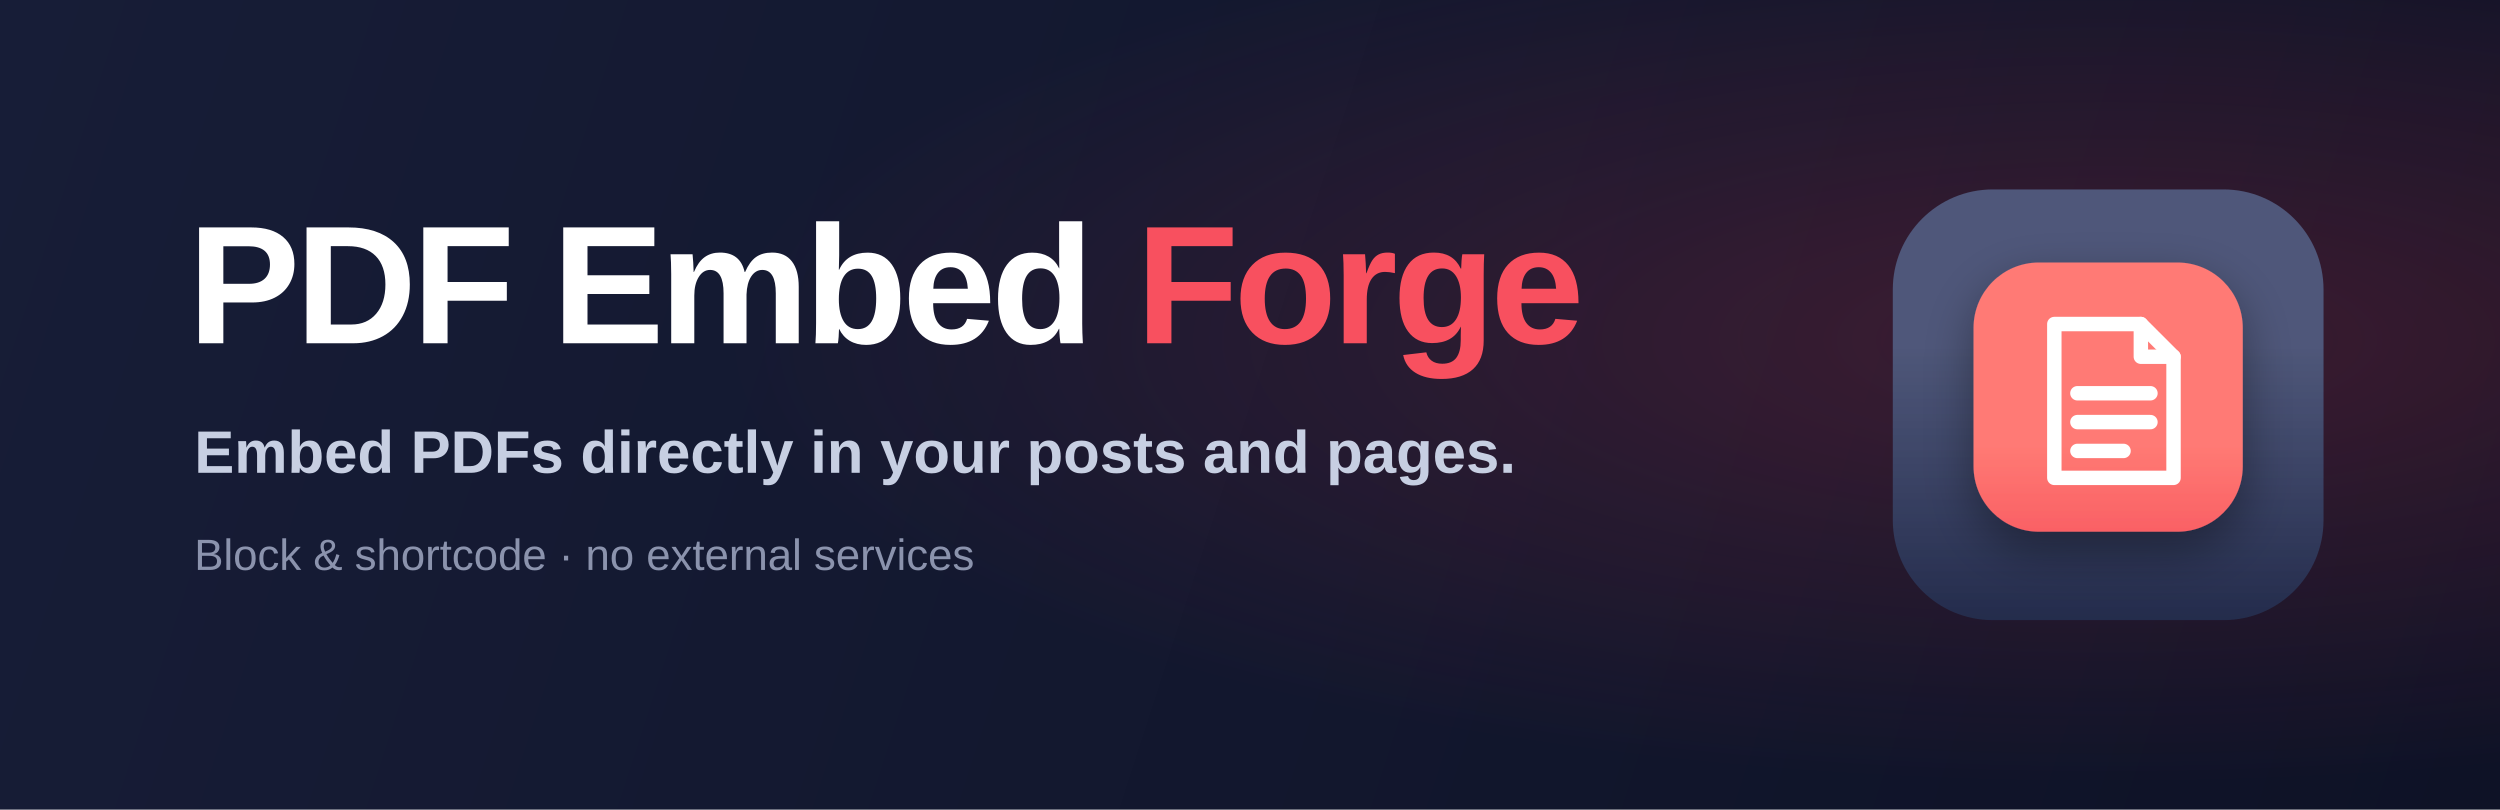
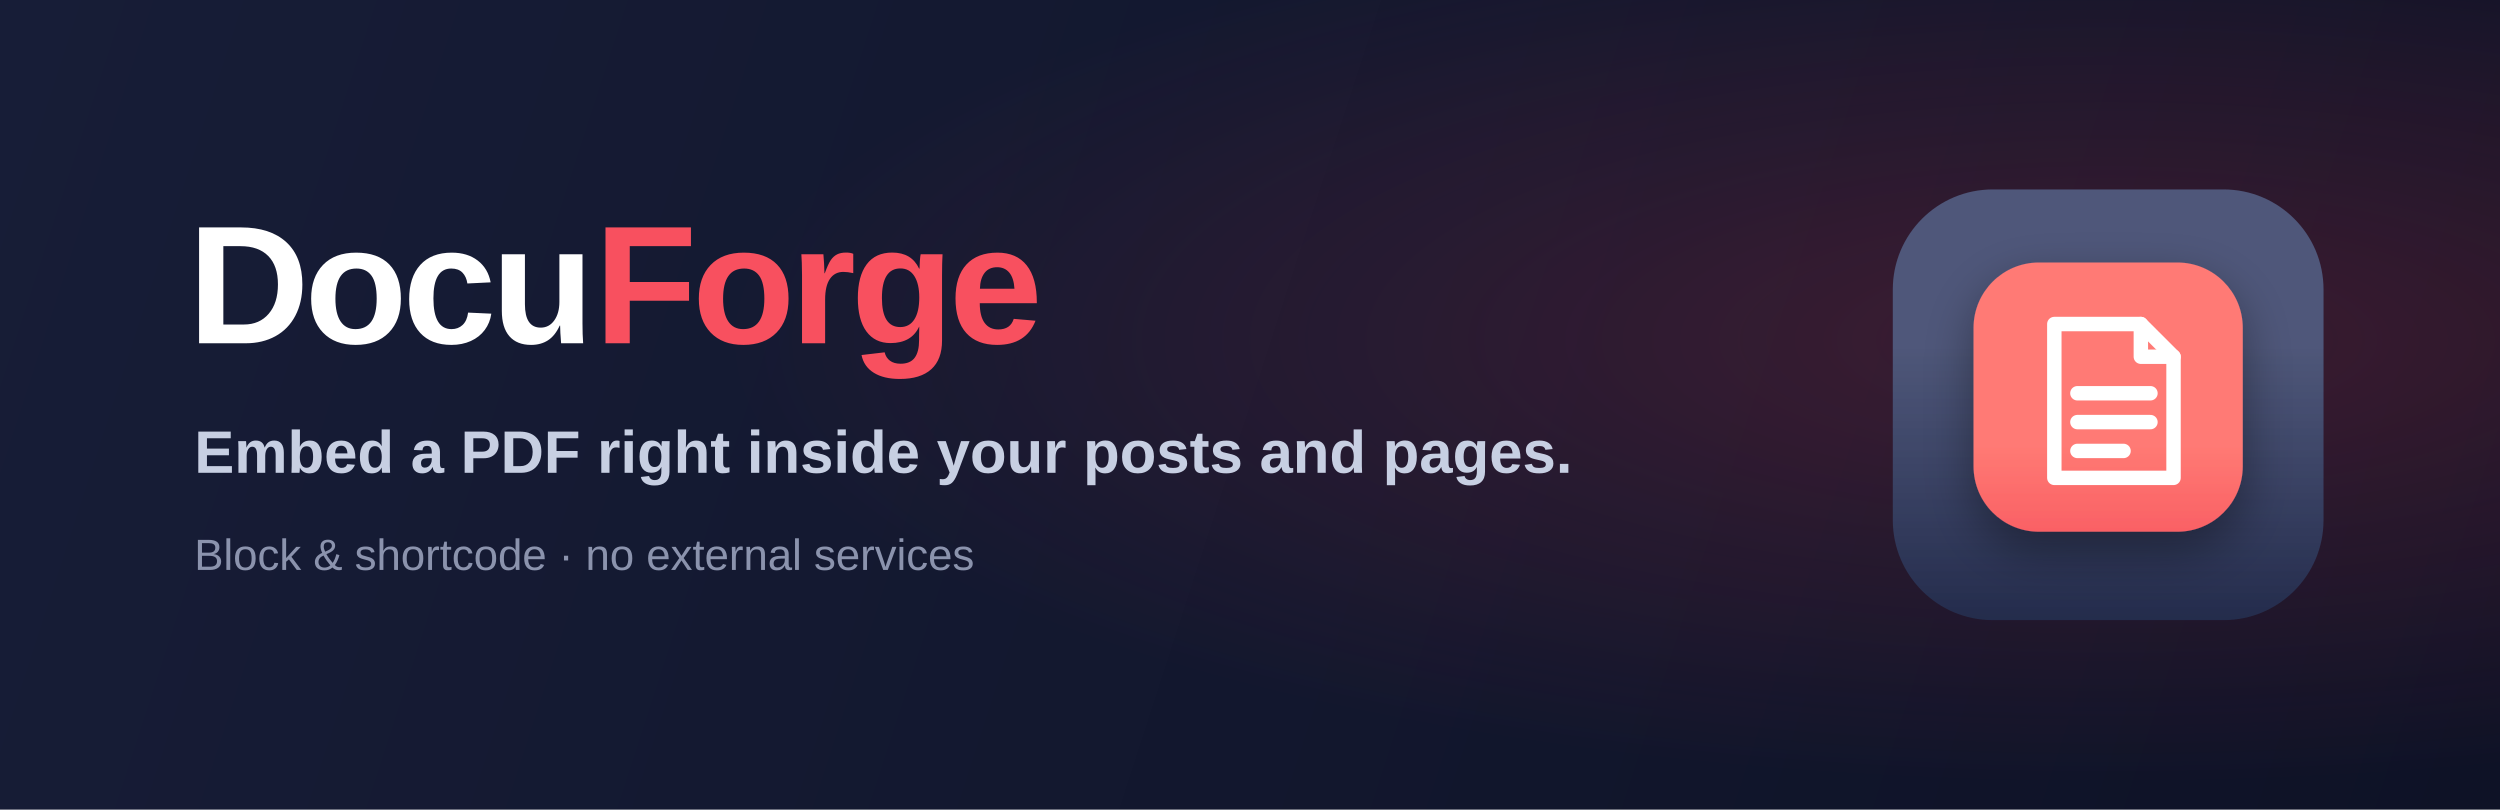
- <svg xmlns="http://www.w3.org/2000/svg" viewBox="0 0 1544 500" width="1544" height="500" role="img" aria-label="PDF Embed Forge">
+ <svg xmlns="http://www.w3.org/2000/svg" viewBox="0 0 1544 500" width="1544" height="500" role="img" aria-label="DocuForge">
  <defs>
    <linearGradient id="bg" x1="0" y1="0" x2="1544" y2="500" gradientUnits="userSpaceOnUse">
      <stop offset="0" stop-color="#171d37" />
      <stop offset="1" stop-color="#0e1226" />
    </linearGradient>
    <radialGradient id="glow" cx="0.84" cy="0.42" r="0.55">
      <stop offset="0" stop-color="#f23b4e" stop-opacity="0.20" />
      <stop offset="1" stop-color="#f23b4e" stop-opacity="0" />
    </radialGradient>
    <linearGradient id="pf-outer-b" x1="1298" y1="98" x2="1298" y2="402" gradientUnits="userSpaceOnUse">
      <stop offset="0" stop-color="#2d3760" />
      <stop offset="1" stop-color="#141a30" />
    </linearGradient>
    <linearGradient id="pf-tile-b" x1="1298" y1="149" x2="1298" y2="351" gradientUnits="userSpaceOnUse">
      <stop offset="0" stop-color="#ff7a74" />
      <stop offset="0.55" stop-color="#f23b4e" />
      <stop offset="1" stop-color="#db1f3c" />
    </linearGradient>
    <linearGradient id="pf-sheen-b" x1="1298" y1="98" x2="1298" y2="250" gradientUnits="userSpaceOnUse">
      <stop offset="0" stop-color="#ffffff" stop-opacity="0.16" />
      <stop offset="1" stop-color="#ffffff" stop-opacity="0" />
    </linearGradient>
    <filter id="pf-shadow-b" x="-30%" y="-20%" width="160%" height="160%">
      <feDropShadow dx="0" dy="10" stdDeviation="13" flood-color="#000000" flood-opacity="0.38" />
    </filter>
  </defs>
  <rect width="1544" height="500" fill="url(#bg)" />
  <rect width="1544" height="500" fill="url(#glow)" />
-   <text x="116" y="212" font-family="'Helvetica Neue','Arial',sans-serif" font-weight="800" font-size="104" letter-spacing="-3" fill="#ffffff">PDF Embed <tspan fill="#f8505f">Forge</tspan>
+   <text x="116" y="212" font-family="'Helvetica Neue','Arial',sans-serif" font-weight="800" font-size="104" letter-spacing="-3" fill="#ffffff">Docu<tspan fill="#f8505f">Forge</tspan>
  </text>
-   <text x="120" y="292" font-family="'Helvetica Neue','Arial',sans-serif" font-weight="600" font-size="37" fill="#c7cfe2">Embed PDFs directly in your posts and pages.</text>
+   <text x="120" y="292" font-family="'Helvetica Neue','Arial',sans-serif" font-weight="600" font-size="37" fill="#c7cfe2">Embed a PDF right inside your posts and pages.</text>
  <text x="120" y="352" font-family="'Helvetica Neue','Arial',sans-serif" font-weight="500" font-size="27" fill="#8b93ad">Block &amp; shortcode        ·        no external services</text>
  <g transform="translate(1150 98) scale(1.1875)">
    <rect x="16" y="16" width="224" height="224" rx="52" fill="url(#pf-outer-b)" />
    <rect x="16" y="16" width="224" height="224" rx="52" fill="url(#pf-sheen-b)" />
    <rect x="58" y="54" width="140" height="140" rx="34" fill="url(#pf-tile-b)" filter="url(#pf-shadow-b)" />
    <g fill="none" stroke="#ffffff" stroke-width="7.5" stroke-linecap="round" stroke-linejoin="round">
      <path d="M100 86 H145 L162 103 V166 H100 Z" />
      <path d="M145 86 V103 H162" />
      <line x1="112" y1="122" x2="150" y2="122" />
      <line x1="112" y1="137" x2="150" y2="137" />
      <line x1="112" y1="152" x2="136" y2="152" />
    </g>
  </g>
</svg>
